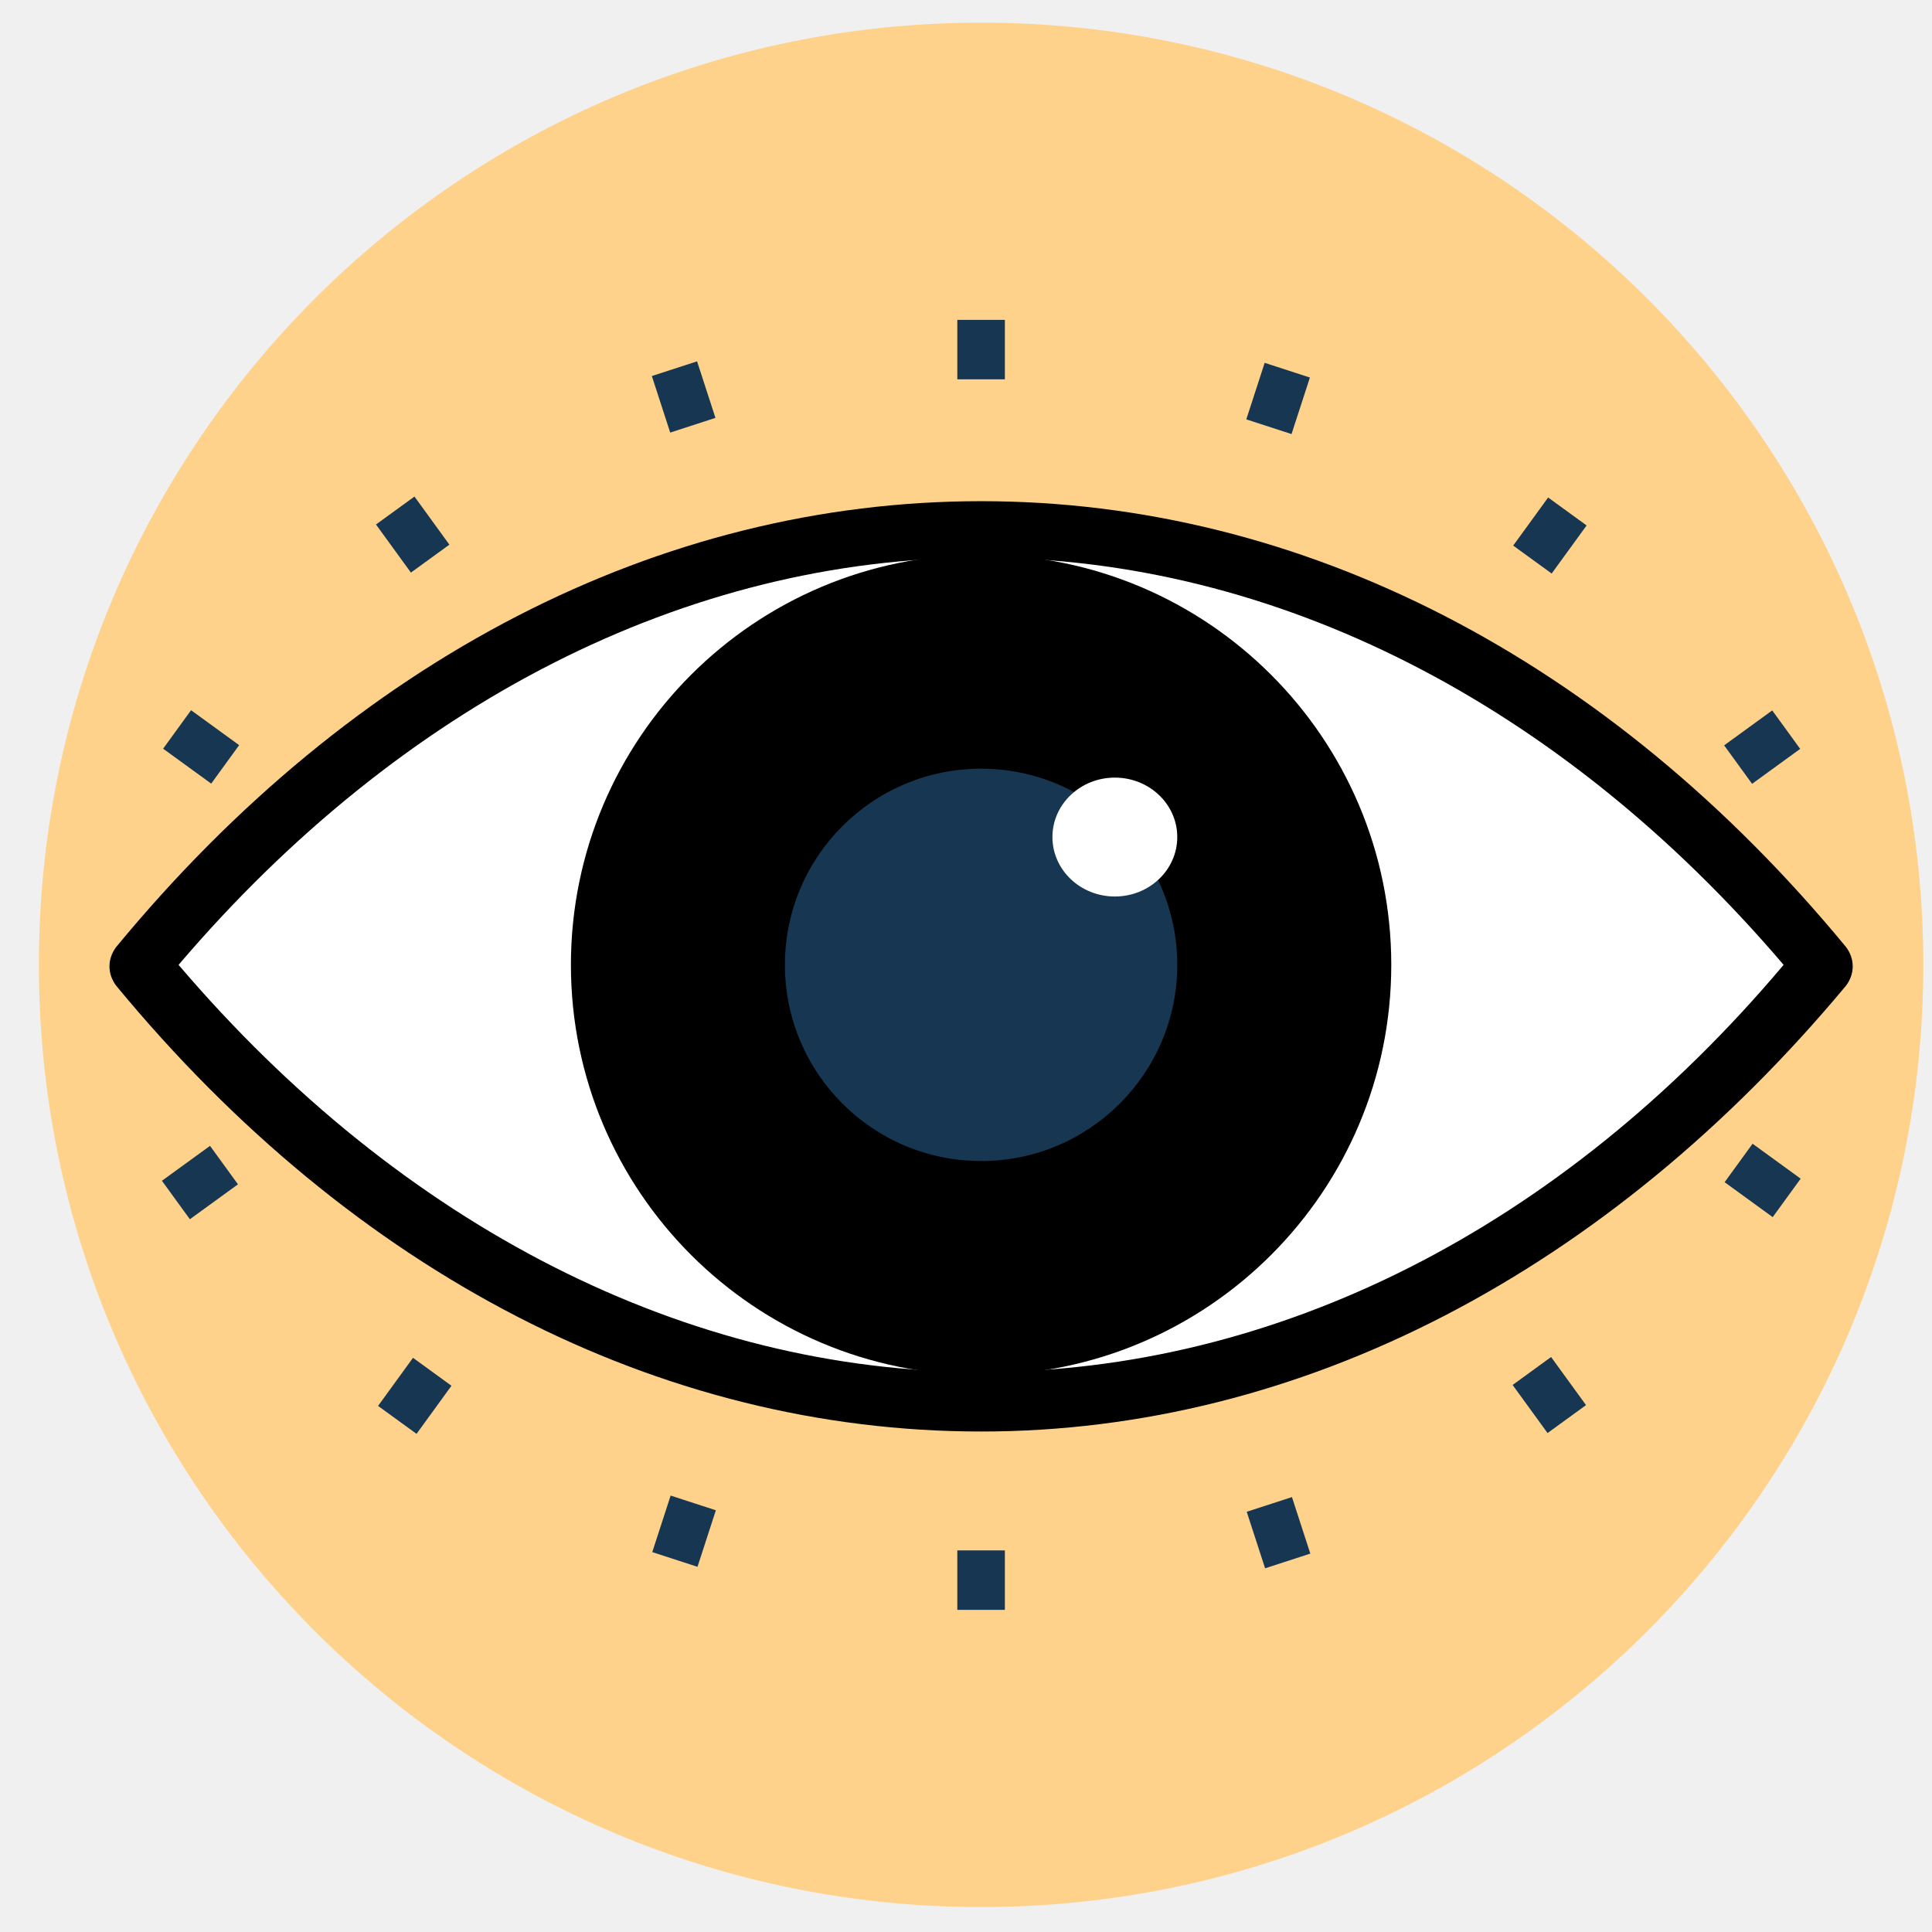
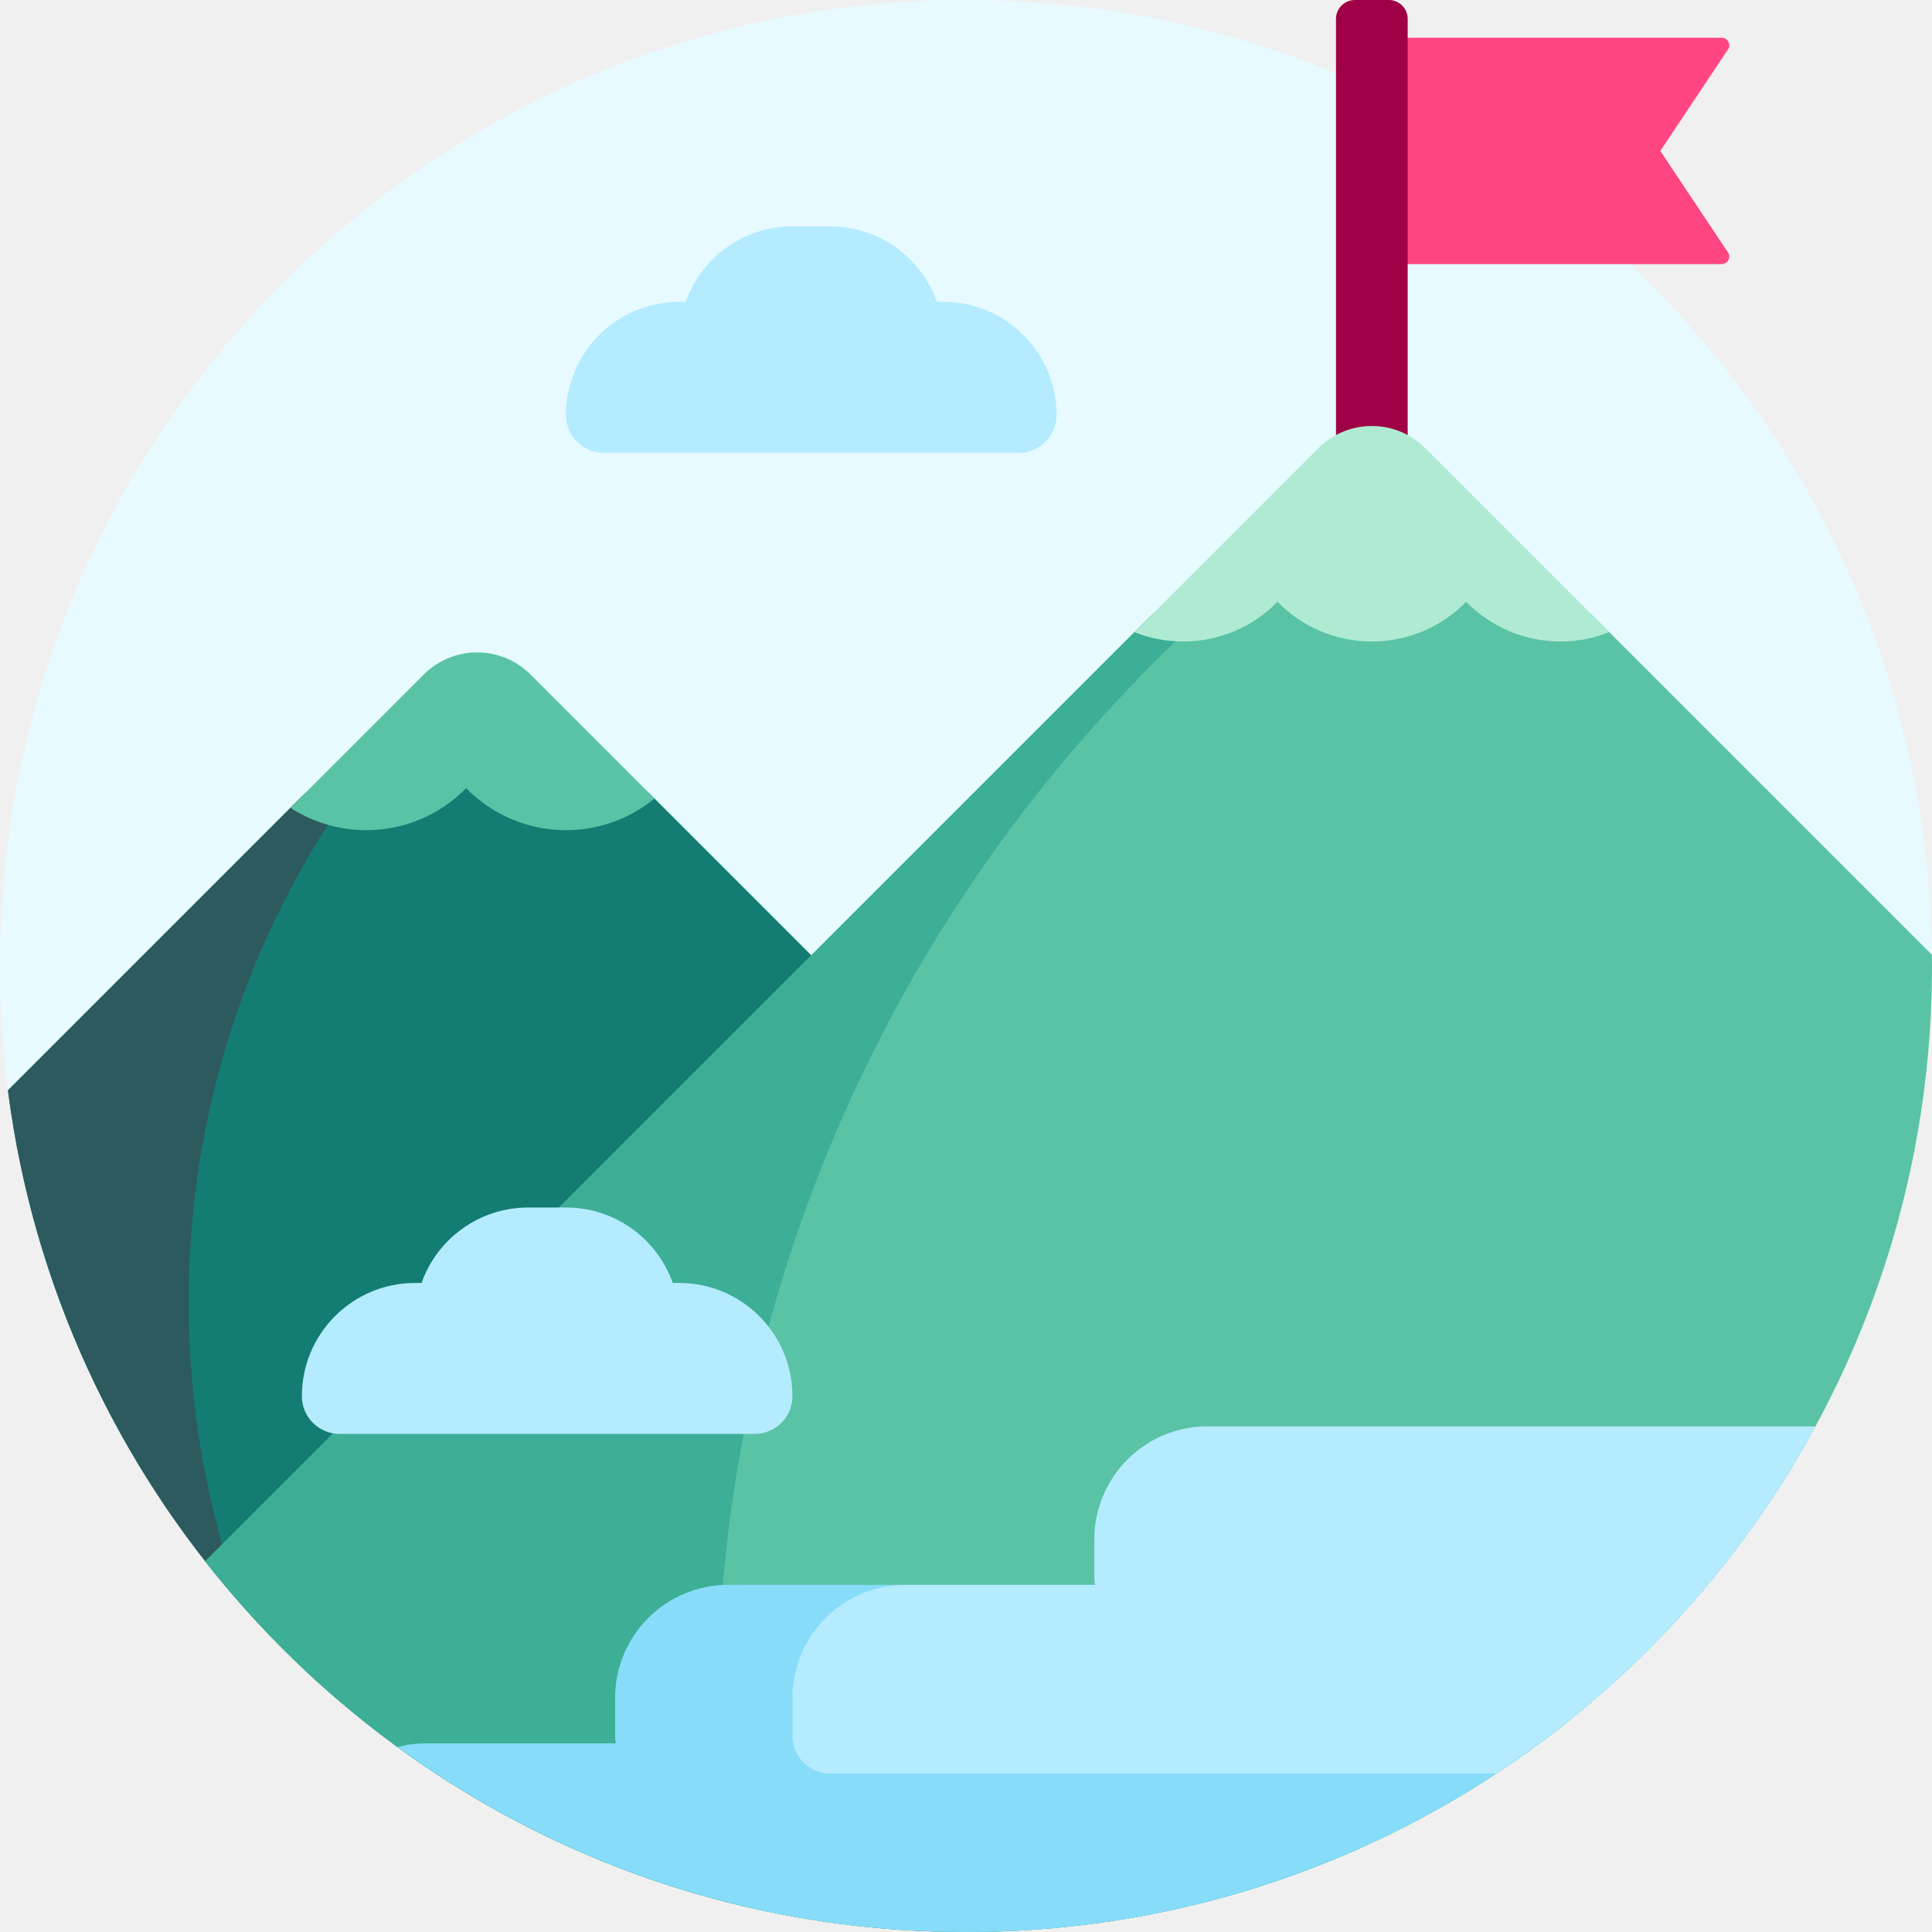
- <svg xmlns="http://www.w3.org/2000/svg" version="1.1" id="Layer_1" x="0px" y="0px" viewBox="483 141 512 512" style="enable-background:new 483 141 512 512;" xml:space="preserve">
-   <circle style="fill:#FFD28B;" cx="743" cy="396.698" r="249.698" />
-   <path style="fill:#FFFFFF;" d="M520.083,396.698c126.818,153.6,319.015,153.6,445.834,0  C839.099,243.098,646.902,243.098,520.083,396.698z" />
-   <path d="M743,520.366c-85.071,0-166.203-41.748-229.218-118.154c-2.363-3.151-2.363-7.089,0-10.24  C576.797,315.566,657.929,273.818,743,273.818s166.203,41.748,229.218,118.154c2.363,3.151,2.363,7.089,0,10.24  C909.203,477.831,828.071,520.366,743,520.366z M530.323,396.698C589.4,466.015,665.018,504.612,743,504.612  s153.6-37.809,212.677-107.914C896.6,327.382,820.982,288.785,743,288.785S589.4,327.382,530.323,396.698z" />
-   <circle cx="743" cy="396.698" r="108.702" />
-   <circle style="fill:#173651;" cx="743" cy="396.698" r="51.988" />
-   <ellipse style="fill:#FFFFFF;" cx="778.446" cy="362.828" rx="16.542" ry="15.754" />
+ <svg xmlns="http://www.w3.org/2000/svg" version="1.1" id="Capa_1" x="0px" y="0px" viewBox="0 0 512 512" style="enable-background:new 0 0 512 512;" xml:space="preserve">
+   <path style="fill:#E6FAFF;" d="M512,256c0,141.385-114.615,256-256,256S0,397.385,0,256S114.615,0,256,0S512,114.615,512,256z" />
+   <path style="fill:#FF4682;" d="M456.263,70H370V10h86.263c1.597,0,2.55,1.78,1.664,3.109L440,40l17.927,26.891  C458.813,68.22,457.86,70,456.263,70z" />
+   <path style="fill:#A00046;" d="M368.053,250h-9c-2.761,0-5-2.239-5-5V5c0-2.761,2.239-5,5-5h9c2.761,0,5,2.239,5,5v240  C373.053,247.761,370.815,250,368.053,250z" />
+   <path style="fill:#147D73;" d="M416.923,455.086C372.954,490.671,316.972,512,256,512C125.78,512,18.273,414.771,2.105,288.95  l77.184-77.184c2.488-2.488,6.079-3.488,9.508-2.701c2.656,0.61,5.42,0.935,8.262,0.935c10.372,0,19.744-4.266,26.471-11.133  C130.256,205.734,139.628,210,150,210c4.21,0,8.252-0.707,12.02-2.005c3.604-1.241,7.605-0.207,10.301,2.488L416.923,455.086z" />
+   <path style="fill:#2D5A5F;" d="M50,345c0,28.266,4.994,55.365,14.142,80.466C31.091,388.075,8.789,340.961,2.105,288.95  l78.258-78.258c1.896-1.896,4.653-2.607,7.247-1.929c1.699,0.444,3.447,0.771,5.232,0.974C65.863,247.985,50,294.635,50,345z" />
  <g>
-     <rect x="528.141" y="448.088" transform="matrix(0.8091 -0.5876 0.5876 0.8091 -164.7028 401.7045)" style="fill:#173651;" width="15.753" height="12.603" />
-     <rect x="942.119" y="332.692" transform="matrix(0.809 -0.5878 0.5878 0.809 -17.816 623.1567)" style="fill:#173651;" width="15.754" height="12.603" />
-     <rect x="585.027" y="504.612" transform="matrix(0.5877 -0.8091 0.8091 0.5877 -168.9127 690.3654)" style="fill:#173651;" width="15.754" height="12.603" />
-     <rect x="885.867" y="276.613" transform="matrix(0.5878 -0.809 0.809 0.5878 139.5194 839.6589)" style="fill:#173651;" width="15.754" height="12.603" />
-     <rect x="656.428" y="540.469" transform="matrix(0.3091 -0.951 0.951 0.3091 -61.0308 1009.53)" style="fill:#173651;" width="15.753" height="12.603" />
-     <rect x="813.815" y="240.317" transform="matrix(0.309 -0.9511 0.9511 0.309 333.2484 951.8994)" style="fill:#173651;" width="15.754" height="12.604" />
-     <rect x="736.698" y="551.874" style="fill:#173651;" width="12.603" height="15.754" />
-     <rect x="736.698" y="225.769" style="fill:#173651;" width="12.603" height="15.754" />
-     <rect x="815.547" y="539.309" transform="matrix(0.951 -0.3091 0.3091 0.951 -128.8913 280.838)" style="fill:#173651;" width="12.603" height="15.753" />
-     <rect x="657.845" y="238.319" transform="matrix(0.9511 -0.309 0.309 0.9511 -43.5722 217.2614)" style="fill:#173651;" width="12.604" height="15.754" />
-     <rect x="887.29" y="502.82" transform="matrix(0.809 -0.5878 0.5878 0.809 -129.5172 622.7966)" style="fill:#173651;" width="12.603" height="15.754" />
-     <rect x="586.078" y="274.788" transform="matrix(0.8092 -0.5875 0.5875 0.8092 -53.0523 401.9579)" style="fill:#173651;" width="12.603" height="15.754" />
-     <rect x="943.821" y="445.947" transform="matrix(0.5878 -0.809 0.809 0.5878 24.4923 955.7178)" style="fill:#173651;" width="12.603" height="15.754" />
-     <rect x="530.026" y="331.054" transform="matrix(0.5876 -0.8091 0.8091 0.5876 -53.0721 573.7269)" style="fill:#173651;" width="12.603" height="15.753" />
+     <path style="fill:#5AC3A5;" d="M173.454,211.616C167.065,216.85,158.904,220,150,220c-10.372,0-19.744-4.266-26.471-11.133   C116.803,215.734,107.431,220,97.059,220c-7.404,0-14.295-2.18-20.083-5.921l35.328-35.328c7.81-7.81,20.474-7.81,28.284,0   L173.454,211.616z" />
+     <path style="fill:#5AC3A5;" d="M512,256c0,141.385-114.615,256-256,256c-81.864,0-154.75-38.428-201.611-98.226l250.395-250.395   c2.22-2.22,5.246-3.415,8.385-3.38c0.128,0.001,0.256,0.002,0.384,0.002c9.796,0,18.647-4.029,25-10.515   c6.353,6.486,15.204,10.515,25,10.515s18.647-4.029,25-10.515c6.353,6.486,15.204,10.515,25,10.515   c0.128,0,0.256-0.001,0.384-0.002c3.139-0.034,6.165,1.16,8.385,3.38l89.64,89.639C511.974,254.012,512,255.003,512,256z" />
  </g>
+   <path style="fill:#3CAF96;" d="M190,455c0,16.652,1.036,33.061,3.036,49.171c-55.75-14.103-104.225-46.472-138.648-90.398  l250.38-250.38c2.23-2.23,5.269-3.428,8.422-3.395c0.121,0.001,0.242,0.002,0.362,0.002c3.716,0,7.296-0.583,10.655-1.656  C241.929,230.73,190,336.797,190,455z" />
+   <path style="fill:#B4EBFF;" d="M280,110L280,110c0,5.523-4.477,10-10,10h-30h-50h-30c-5.523,0-10-4.477-10-10l0,0  c0-16.569,13.431-30,30-30h1.714c4.119-11.651,15.225-20,28.286-20h10c13.061,0,24.167,8.349,28.286,20H250  C266.569,80,280,93.431,280,110z" />
+   <path style="fill:#AFEBD2;" d="M426.472,167.528c-3.998,1.589-8.354,2.472-12.919,2.472c-9.796,0-18.647-4.029-25-10.515  c-6.353,6.486-15.204,10.515-25,10.515s-18.647-4.029-25-10.515c-6.353,6.486-15.204,10.515-25,10.515  c-4.565,0-8.92-0.883-12.919-2.472l48.776-48.776c7.81-7.81,20.474-7.81,28.284,0L426.472,167.528z" />
+   <path style="fill:#87DCFA;" d="M256,512c-56.315,0-108.372-18.198-150.641-49.015c2.44-0.641,5-0.985,7.641-0.985h50.201  c-0.131-0.646-0.201-1.315-0.201-2v-10c0-16.569,13.431-30,30-30h103.667h57.449h98.446C405.601,476.222,334.983,512,256,512z" />
+   <path style="fill:#B4EBFF;" d="M210,370c0,5.523-4.477,10-10,10h-30h-50H90c-5.523,0-10-4.477-10-10l0,0c0-16.569,13.431-30,30-30  h1.714c4.119-11.651,15.225-20,28.286-20h10c13.061,0,24.167,8.349,28.286,20H180C196.569,340,210,353.431,210,370L210,370z   M320,378c-16.568,0-30,13.431-30,30v10c0,0.685,0.07,1.354,0.201,2H240c-16.568,0-30,13.431-30,30v10c0,5.523,4.477,10,10,10h62  h114.518c35.222-23.175,64.392-54.795,84.598-92H320z" />
+   <g>
+ </g>
+   <g>
+ </g>
+   <g>
+ </g>
+   <g>
+ </g>
+   <g>
+ </g>
+   <g>
+ </g>
+   <g>
+ </g>
+   <g>
+ </g>
+   <g>
+ </g>
+   <g>
+ </g>
+   <g>
+ </g>
+   <g>
+ </g>
+   <g>
+ </g>
+   <g>
+ </g>
+   <g>
+ </g>
</svg>
